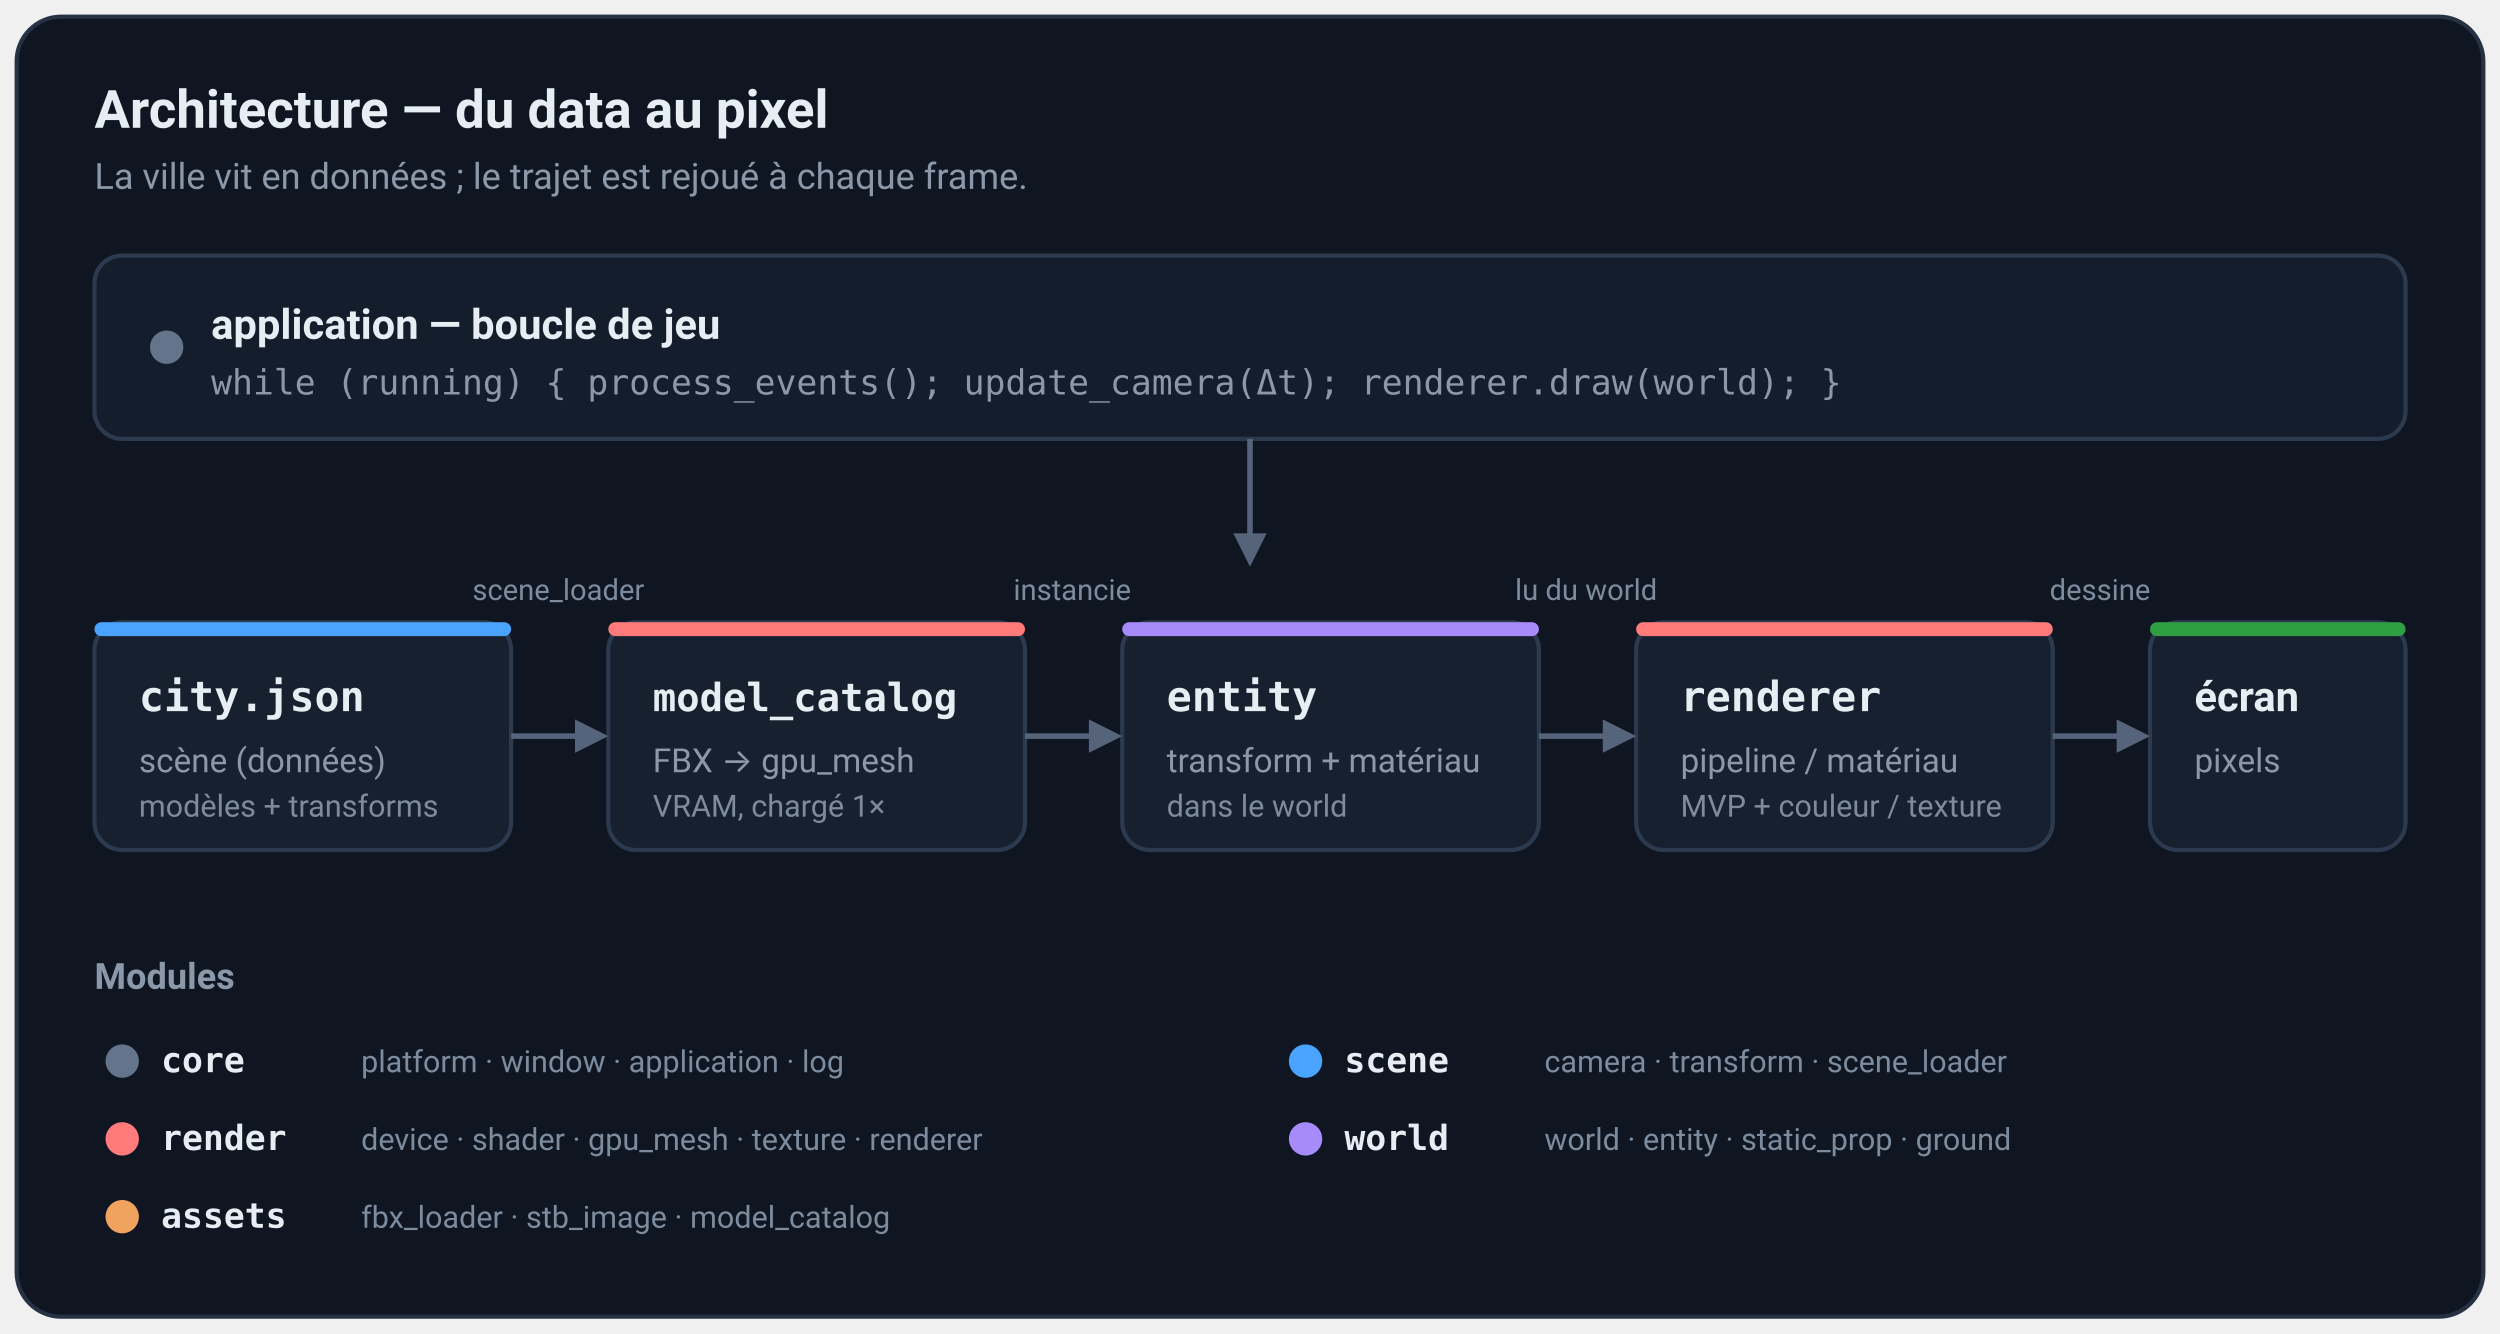
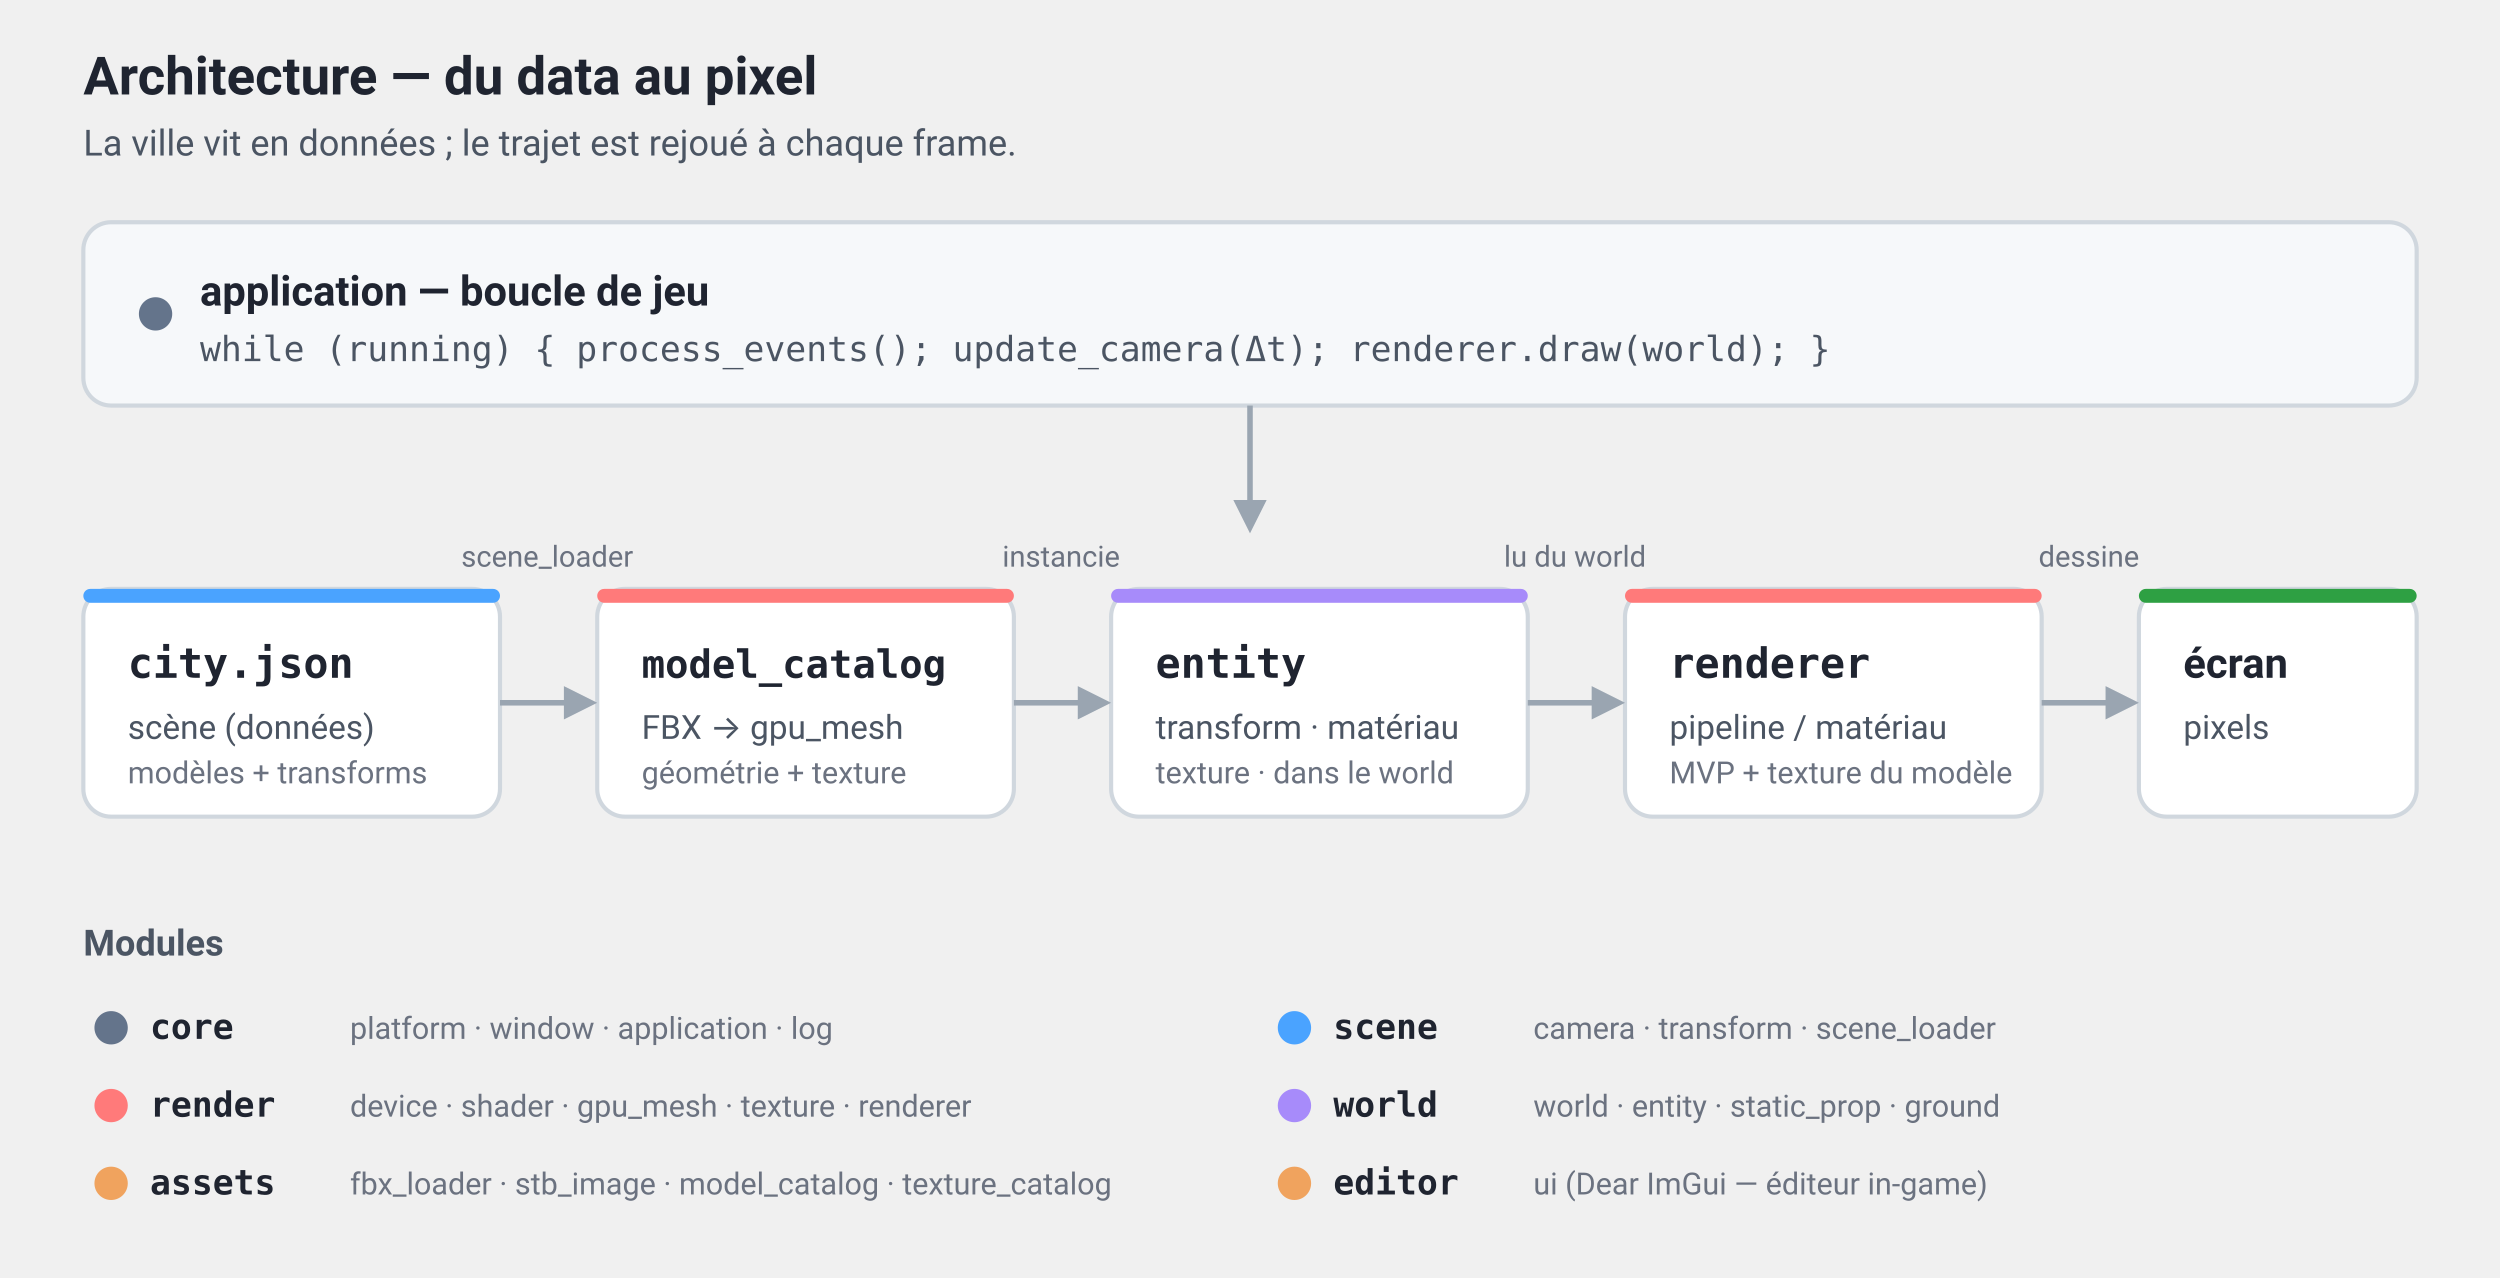
- <svg xmlns="http://www.w3.org/2000/svg" viewBox="0 0 900 480" font-family="ui-sans-serif, system-ui, -apple-system, Segoe UI, Roboto, sans-serif" role="img" aria-label="Architecture de Cinder City">
-   <defs>
-     <style>
-       .card   { fill: #0f1622; stroke: #263143; stroke-width: 1.5; }
-       .box    { fill: #17202e; stroke: #2c3a4f; stroke-width: 1.5; }
-       .loop   { fill: #141d2b; stroke: #2c3a4f; stroke-width: 1.5; }
-       .title  { fill: #e6edf3; font-weight: 700; }
-       .sub    { fill: #8b98a9; }
-       .mut    { fill: #7c8b9e; }
-       .mono   { font-family: ui-monospace, SFMono-Regular, Menlo, monospace; }
-       .arrow  { stroke: #55647a; stroke-width: 2; fill: none; }
-     </style>
-   </defs>
-   <rect x="6" y="6" width="888" height="468" rx="16" class="card" />
-   <text x="34" y="46" class="title" font-size="19">Architecture — du data au pixel</text>
-   <text x="34" y="68" class="sub" font-size="13">La ville vit en données ; le trajet est rejoué à chaque frame.</text>
-   <rect x="34" y="92" width="832" height="66" rx="10" class="loop" />
-   <circle cx="60" cy="125" r="6" fill="#64748b" />
-   <text x="76" y="122" class="title" font-size="15">application — boucle de jeu</text>
-   <text x="76" y="142" class="sub mono" font-size="12.5">while (running) { process_events();  update_camera(Δt);  renderer.draw(world); }</text>
-   <line x1="450" y1="158" x2="450" y2="196" class="arrow" />
-   <polygon points="450,204 444,192 456,192" fill="#55647a" />
-   <rect x="34" y="224" width="150" height="82" rx="10" class="box" />
-   <rect x="34" y="224" width="150" height="5" rx="2.5" fill="#4aa3ff" />
-   <text x="50" y="256" class="title mono" font-size="15">city.json</text>
-   <text x="50" y="278" class="sub" font-size="12">scène (données)</text>
-   <text x="50" y="294" class="mut" font-size="11">modèles + transforms</text>
-   <rect x="219" y="224" width="150" height="82" rx="10" class="box" />
-   <rect x="219" y="224" width="150" height="5" rx="2.5" fill="#ff7a7a" />
-   <text x="235" y="256" class="title mono" font-size="14">model_catalog</text>
-   <text x="235" y="278" class="sub" font-size="12">FBX → gpu_mesh</text>
-   <text x="235" y="294" class="mut" font-size="11">VRAM, chargé 1×</text>
-   <rect x="404" y="224" width="150" height="82" rx="10" class="box" />
-   <rect x="404" y="224" width="150" height="5" rx="2.5" fill="#a78bfa" />
-   <text x="420" y="256" class="title mono" font-size="15">entity</text>
-   <text x="420" y="278" class="sub" font-size="12">transform + matériau</text>
-   <text x="420" y="294" class="mut" font-size="11">dans le world</text>
-   <rect x="589" y="224" width="150" height="82" rx="10" class="box" />
-   <rect x="589" y="224" width="150" height="5" rx="2.5" fill="#ff7a7a" />
-   <text x="605" y="256" class="title mono" font-size="15">renderer</text>
-   <text x="605" y="278" class="sub" font-size="12">pipeline / matériau</text>
-   <text x="605" y="294" class="mut" font-size="11">MVP + couleur / texture</text>
-   <rect x="774" y="224" width="92" height="82" rx="10" class="box" />
-   <rect x="774" y="224" width="92" height="5" rx="2.5" fill="#2ea043" />
-   <text x="790" y="256" class="title" font-size="15">écran</text>
-   <text x="790" y="278" class="sub" font-size="12">pixels</text>
+ <svg xmlns="http://www.w3.org/2000/svg" viewBox="0 0 900 460" font-family="ui-sans-serif, system-ui, -apple-system, Segoe UI, Roboto, sans-serif" role="img" aria-label="Architecture de Cinder City">
+   <style>
+     .title { fill: #1f2430; font-weight: 700; }
+     .sub   { fill: #4b5563; }
+     .mut   { fill: #6b7280; }
+     .box   { fill: #ffffff; stroke: #d0d7de; stroke-width: 1.5; }
+     .loop  { fill: #f6f8fa; stroke: #d0d7de; stroke-width: 1.5; }
+     .arrow { stroke: #9aa5b1; stroke-width: 2; fill: none; }
+     .ah    { fill: #9aa5b1; }
+     .mono  { font-family: ui-monospace, SFMono-Regular, Menlo, monospace; }
+     @media (prefers-color-scheme: dark) {
+       .title { fill: #e6edf3; }
+       .sub   { fill: #9aa5b1; }
+       .mut   { fill: #8b98a9; }
+       .box   { fill: #17202e; stroke: #2c3a4f; }
+       .loop  { fill: #141d2b; stroke: #2c3a4f; }
+       .arrow { stroke: #55647a; }
+       .ah    { fill: #55647a; }
+     }
+   </style>
+   <text x="30" y="34" class="title" font-size="19">Architecture — du data au pixel</text>
+   <text x="30" y="56" class="sub" font-size="13">La ville vit en données ; le trajet est rejoué à chaque frame.</text>
+   <rect x="30" y="80" width="840" height="66" rx="10" class="loop" />
+   <circle cx="56" cy="113" r="6" fill="#64748b" />
+   <text x="72" y="110" class="title" font-size="15">application — boucle de jeu</text>
+   <text x="72" y="130" class="sub mono" font-size="12.5">while (running) { process_events();  update_camera(Δt);  renderer.draw(world); }</text>
+   <line x1="450" y1="146" x2="450" y2="184" class="arrow" />
+   <polygon points="450,192 444,180 456,180" class="ah" />
+   <rect x="30" y="212" width="150" height="82" rx="10" class="box" />
+   <rect x="30" y="212" width="150" height="5" rx="2.5" fill="#4aa3ff" />
+   <text x="46" y="244" class="title mono" font-size="15">city.json</text>
+   <text x="46" y="266" class="sub" font-size="12">scène (données)</text>
+   <text x="46" y="282" class="mut" font-size="11">modèles + transforms</text>
+   <rect x="215" y="212" width="150" height="82" rx="10" class="box" />
+   <rect x="215" y="212" width="150" height="5" rx="2.5" fill="#ff7a7a" />
+   <text x="231" y="244" class="title mono" font-size="14">model_catalog</text>
+   <text x="231" y="266" class="sub" font-size="12">FBX → gpu_mesh</text>
+   <text x="231" y="282" class="mut" font-size="11">géométrie + texture</text>
+   <rect x="400" y="212" width="150" height="82" rx="10" class="box" />
+   <rect x="400" y="212" width="150" height="5" rx="2.5" fill="#a78bfa" />
+   <text x="416" y="244" class="title mono" font-size="15">entity</text>
+   <text x="416" y="266" class="sub" font-size="12">transform · matériau</text>
+   <text x="416" y="282" class="mut" font-size="11">texture · dans le world</text>
+   <rect x="585" y="212" width="150" height="82" rx="10" class="box" />
+   <rect x="585" y="212" width="150" height="5" rx="2.5" fill="#ff7a7a" />
+   <text x="601" y="244" class="title mono" font-size="15">renderer</text>
+   <text x="601" y="266" class="sub" font-size="12">pipeline / matériau</text>
+   <text x="601" y="282" class="mut" font-size="11">MVP + texture du modèle</text>
+   <rect x="770" y="212" width="100" height="82" rx="10" class="box" />
+   <rect x="770" y="212" width="100" height="5" rx="2.5" fill="#2ea043" />
+   <text x="786" y="244" class="title" font-size="15">écran</text>
+   <text x="786" y="266" class="sub" font-size="12">pixels</text>
  <g>
-     <line x1="184" y1="265" x2="211" y2="265" class="arrow" />
-     <polygon points="219,265 207,259 207,271" fill="#55647a" />
-     <text x="201" y="216" class="mut" font-size="10.5" text-anchor="middle">scene_loader</text>
-     <line x1="369" y1="265" x2="396" y2="265" class="arrow" />
-     <polygon points="404,265 392,259 392,271" fill="#55647a" />
-     <text x="386" y="216" class="mut" font-size="10.5" text-anchor="middle">instancie</text>
-     <line x1="554" y1="265" x2="581" y2="265" class="arrow" />
-     <polygon points="589,265 577,259 577,271" fill="#55647a" />
-     <text x="571" y="216" class="mut" font-size="10.5" text-anchor="middle">lu du world</text>
-     <line x1="739" y1="265" x2="766" y2="265" class="arrow" />
-     <polygon points="774,265 762,259 762,271" fill="#55647a" />
-     <text x="756" y="216" class="mut" font-size="10.5" text-anchor="middle">dessine</text>
+     <line x1="180" y1="253" x2="207" y2="253" class="arrow" />
+     <polygon points="215,253 203,247 203,259" class="ah" />
+     <text x="197" y="204" class="mut" font-size="10.5" text-anchor="middle">scene_loader</text>
+     <line x1="365" y1="253" x2="392" y2="253" class="arrow" />
+     <polygon points="400,253 388,247 388,259" class="ah" />
+     <text x="382" y="204" class="mut" font-size="10.5" text-anchor="middle">instancie</text>
+     <line x1="550" y1="253" x2="577" y2="253" class="arrow" />
+     <polygon points="585,253 573,247 573,259" class="ah" />
+     <text x="567" y="204" class="mut" font-size="10.5" text-anchor="middle">lu du world</text>
+     <line x1="735" y1="253" x2="762" y2="253" class="arrow" />
+     <polygon points="770,253 758,247 758,259" class="ah" />
+     <text x="752" y="204" class="mut" font-size="10.5" text-anchor="middle">dessine</text>
  </g>
-   <text x="34" y="356" class="sub" font-size="13" font-weight="700">Modules</text>
+   <text x="30" y="344" class="sub" font-size="13" font-weight="700">Modules</text>
  <g font-size="12.5">
-     <circle cx="44" cy="382" r="6" fill="#64748b" />
-     <text x="58" y="386" class="title mono">core</text>
-     <text x="130" y="386" class="mut" font-size="11">platform · window · application · log</text>
-     <circle cx="44" cy="410" r="6" fill="#ff7a7a" />
-     <text x="58" y="414" class="title mono">render</text>
-     <text x="130" y="414" class="mut" font-size="11">device · shader · gpu_mesh · texture · renderer</text>
-     <circle cx="44" cy="438" r="6" fill="#f0a35e" />
-     <text x="58" y="442" class="title mono">assets</text>
-     <text x="130" y="442" class="mut" font-size="11">fbx_loader · stb_image · model_catalog</text>
-     <circle cx="470" cy="382" r="6" fill="#4aa3ff" />
-     <text x="484" y="386" class="title mono">scene</text>
-     <text x="556" y="386" class="mut" font-size="11">camera · transform · scene_loader</text>
-     <circle cx="470" cy="410" r="6" fill="#a78bfa" />
-     <text x="484" y="414" class="title mono">world</text>
-     <text x="556" y="414" class="mut" font-size="11">world · entity · static_prop · ground</text>
+     <circle cx="40" cy="370" r="6" fill="#64748b" />
+     <text x="54" y="374" class="title mono">core</text>
+     <text x="126" y="374" class="mut" font-size="11">platform · window · application · log</text>
+     <circle cx="40" cy="398" r="6" fill="#ff7a7a" />
+     <text x="54" y="402" class="title mono">render</text>
+     <text x="126" y="402" class="mut" font-size="11">device · shader · gpu_mesh · texture · renderer</text>
+     <circle cx="40" cy="426" r="6" fill="#f0a35e" />
+     <text x="54" y="430" class="title mono">assets</text>
+     <text x="126" y="430" class="mut" font-size="11">fbx_loader · stb_image · model_catalog · texture_catalog</text>
+     <circle cx="466" cy="370" r="6" fill="#4aa3ff" />
+     <text x="480" y="374" class="title mono">scene</text>
+     <text x="552" y="374" class="mut" font-size="11">camera · transform · scene_loader</text>
+     <circle cx="466" cy="398" r="6" fill="#a78bfa" />
+     <text x="480" y="402" class="title mono">world</text>
+     <text x="552" y="402" class="mut" font-size="11">world · entity · static_prop · ground</text>
+     <circle cx="466" cy="426" r="6" fill="#f0a35e" />
+     <text x="480" y="430" class="title mono">editor</text>
+     <text x="552" y="430" class="mut" font-size="11">ui (Dear ImGui — éditeur in-game)</text>
  </g>
</svg>
